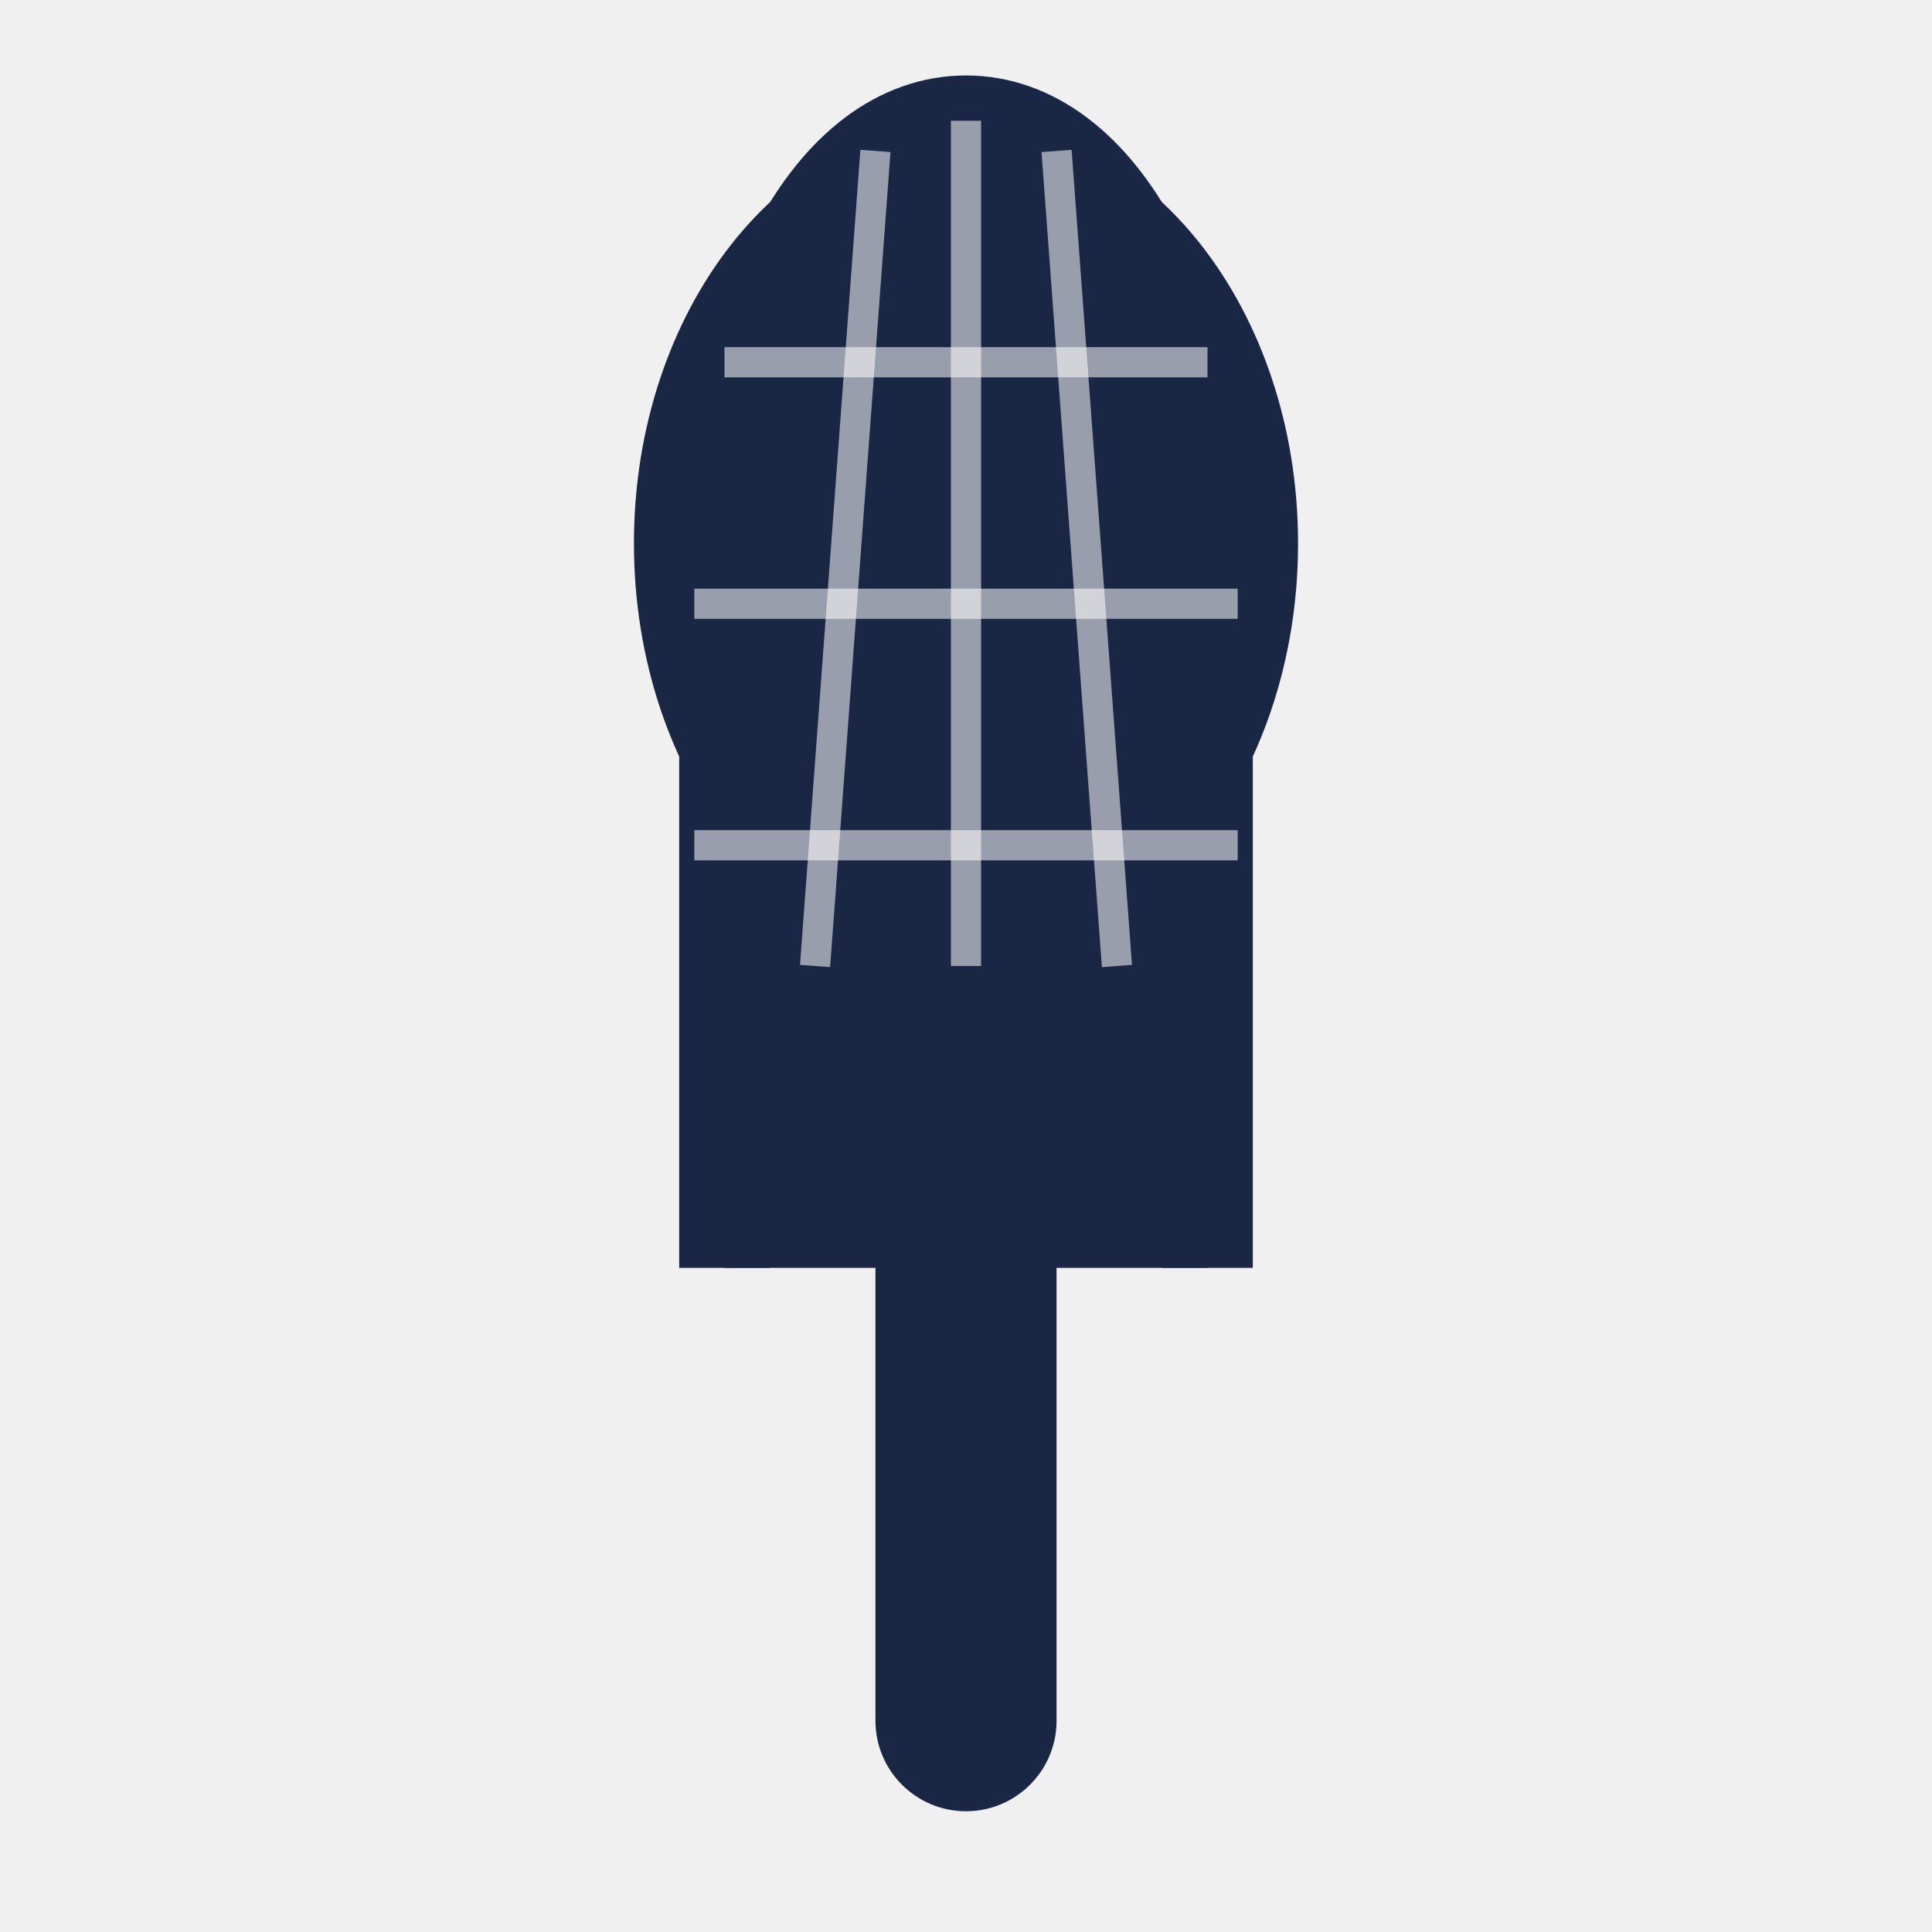
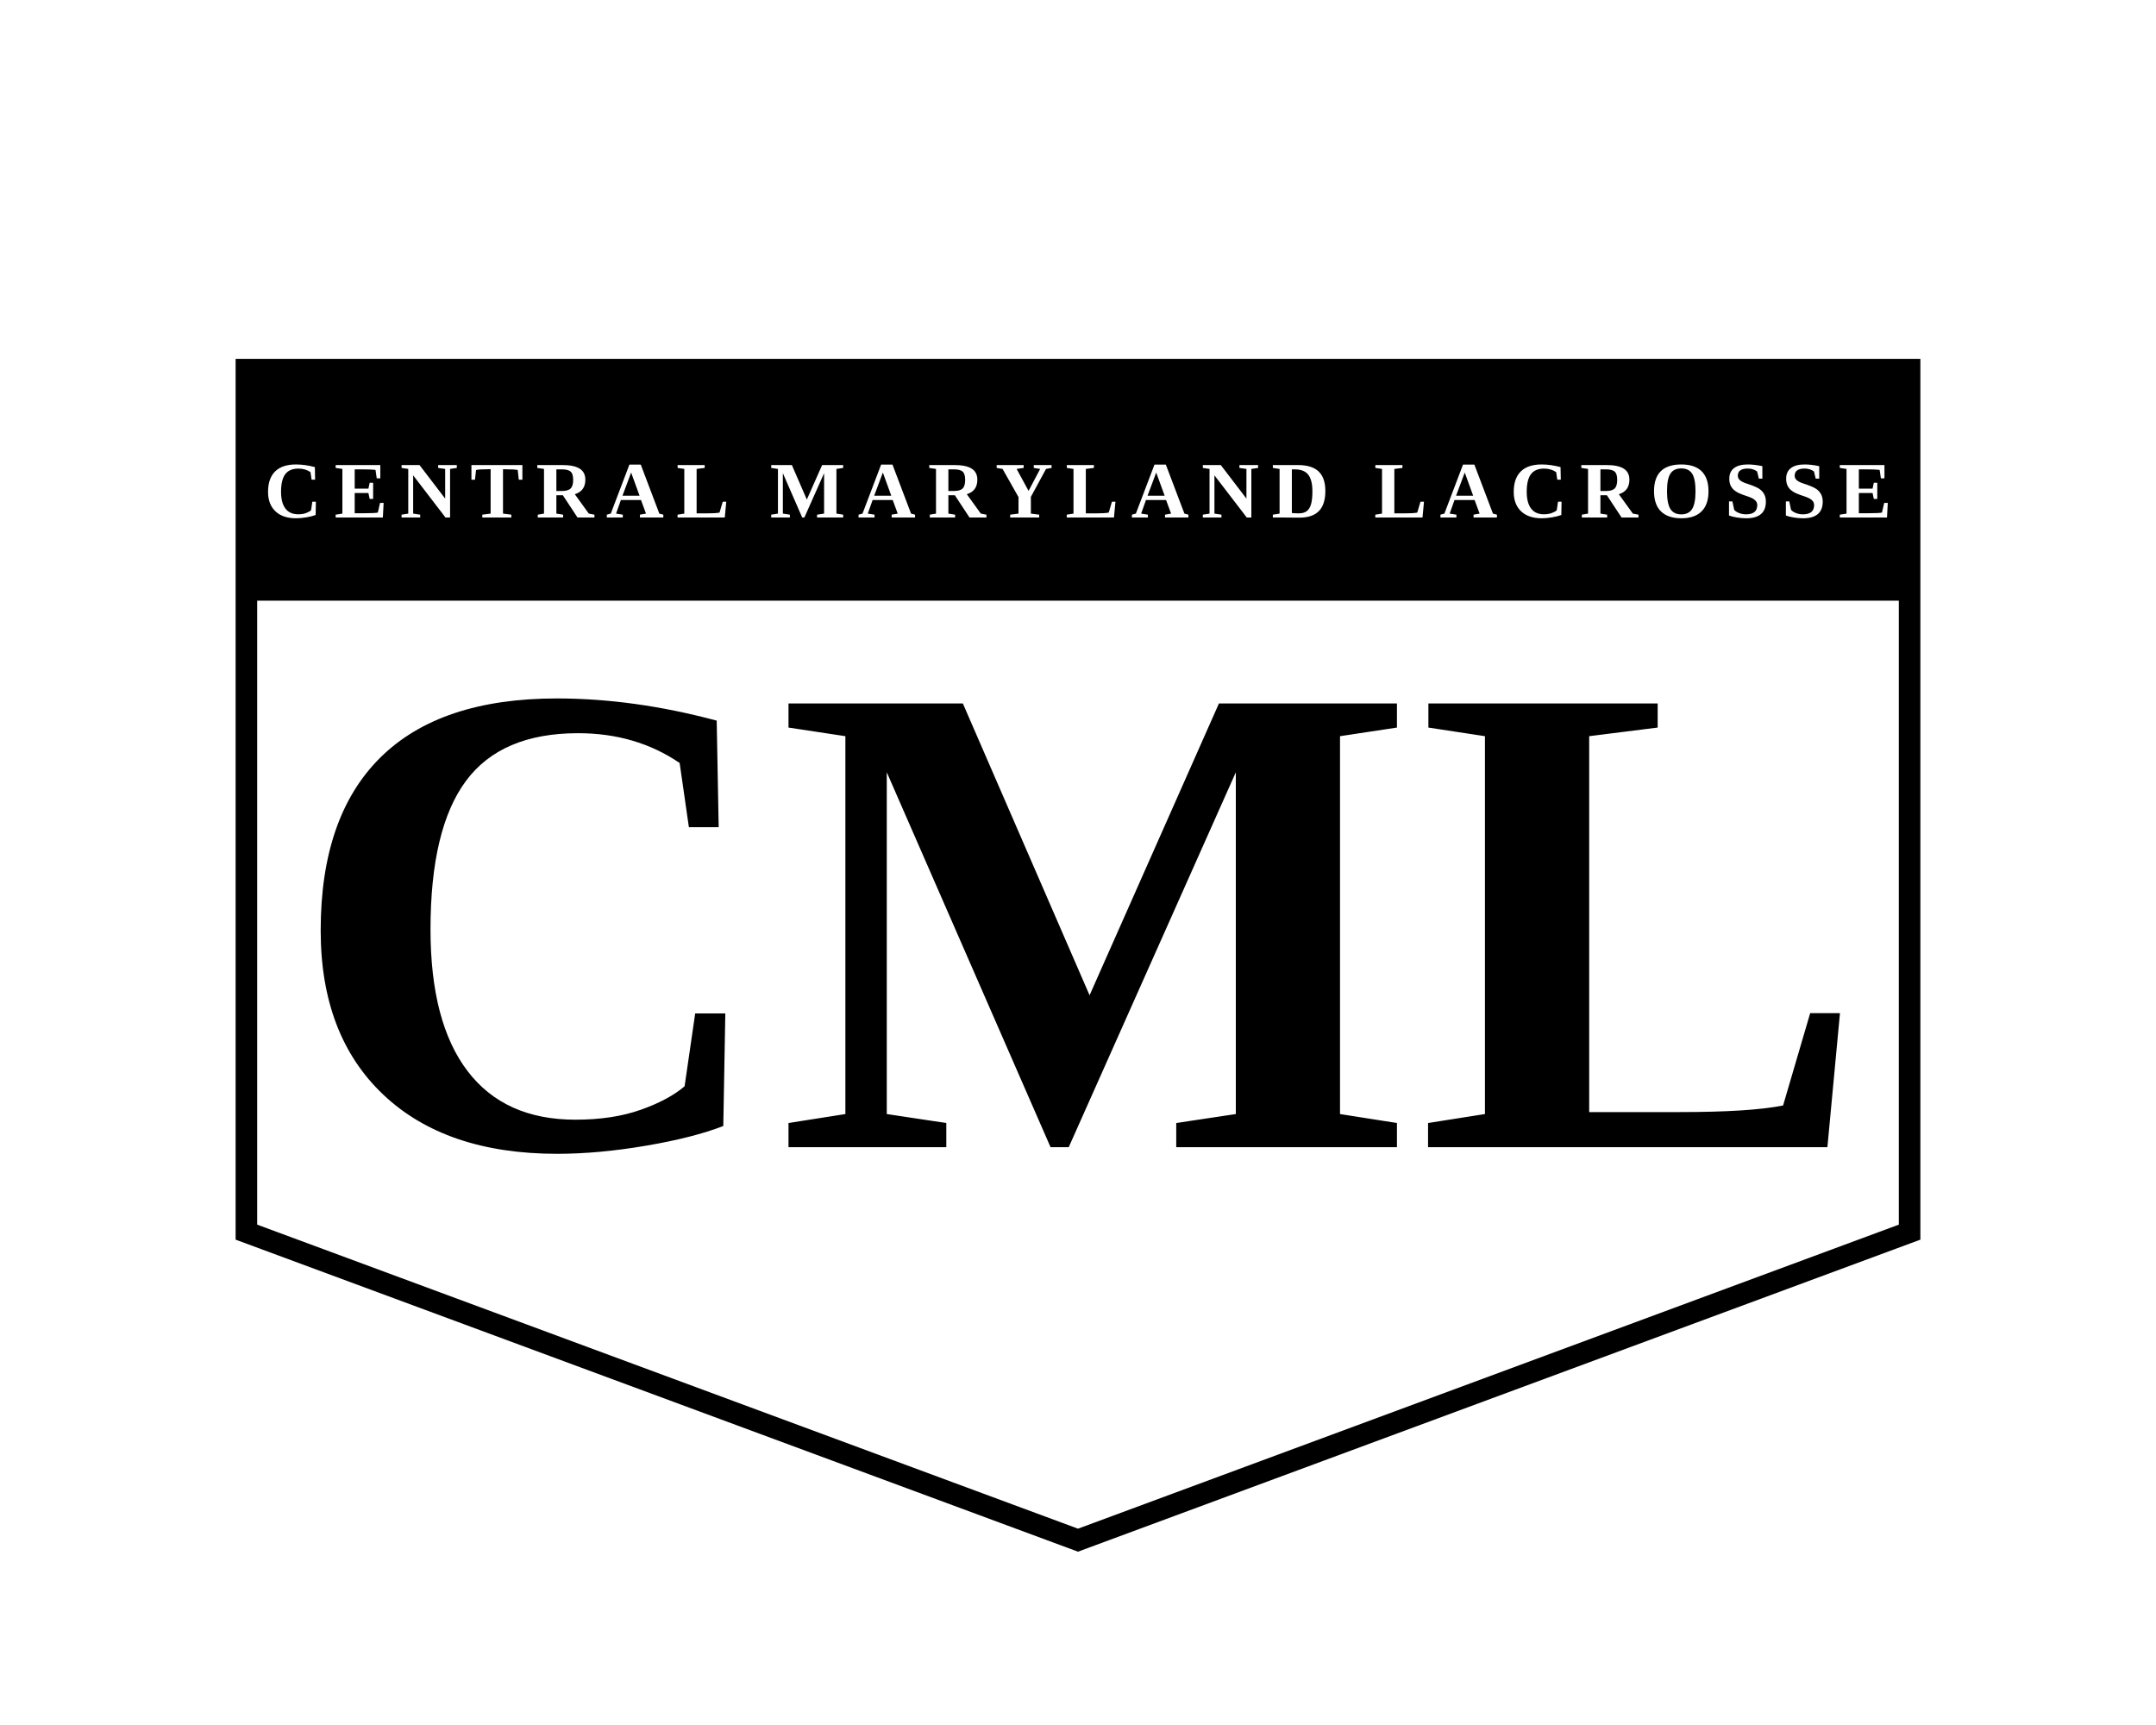
- <svg xmlns="http://www.w3.org/2000/svg" viewBox="0 0 64 64">
-   <path d="M24 42V20c0-10 3.6-16 8-16s8 6 8 16v22" fill="#1a2744" stroke="#1a2744" stroke-width="3" stroke-linejoin="round" />
-   <ellipse cx="32" cy="18" rx="11" ry="14" fill="#1a2744" />
-   <line x1="24" y1="12" x2="40" y2="12" stroke="#fff" stroke-width="1" opacity="0.55" />
-   <line x1="23" y1="20" x2="41" y2="20" stroke="#fff" stroke-width="1" opacity="0.55" />
-   <line x1="23" y1="28" x2="41" y2="28" stroke="#fff" stroke-width="1" opacity="0.55" />
-   <line x1="29" y1="5" x2="27" y2="32" stroke="#fff" stroke-width="1" opacity="0.55" />
-   <line x1="32" y1="4" x2="32" y2="32" stroke="#fff" stroke-width="1" opacity="0.55" />
-   <line x1="35" y1="5" x2="37" y2="32" stroke="#fff" stroke-width="1" opacity="0.55" />
-   <rect x="29" y="34" width="6" height="26" rx="3" fill="#1a2744" />
+ <svg xmlns="http://www.w3.org/2000/svg" viewBox="0 0 700 560" width="700" height="560" role="img" aria-label="Central Maryland Lacrosse">
+   <defs>
+     <style>
+       .ink { fill: #000000; }
+       .stroke-ink { stroke: #000000; fill: none; }
+       .serif-heavy { font-family: 'Times New Roman', Georgia, serif; font-weight: 900; }
+     </style>
+   </defs>
+   <rect fill="#ffffff" x="0" y="0" width="700" height="560" />
+   <path class="stroke-ink" stroke-width="7" stroke-linejoin="miter" d="     M 80,120 L 620,120 L 620,400 L 350,500 L 80,400 Z" />
+   <path class="ink" d="M 80,120 L 620,120 L 620,195 L 80,195 Z" />
+   <text x="350" y="168" text-anchor="middle" class="serif-heavy" fill="#ffffff" font-size="26" letter-spacing="4">CENTRAL MARYLAND LACROSSE</text>
+   <text x="350" y="310" text-anchor="middle" dominant-baseline="middle" class="serif-heavy ink" font-size="220" letter-spacing="0">CML</text>
</svg>
